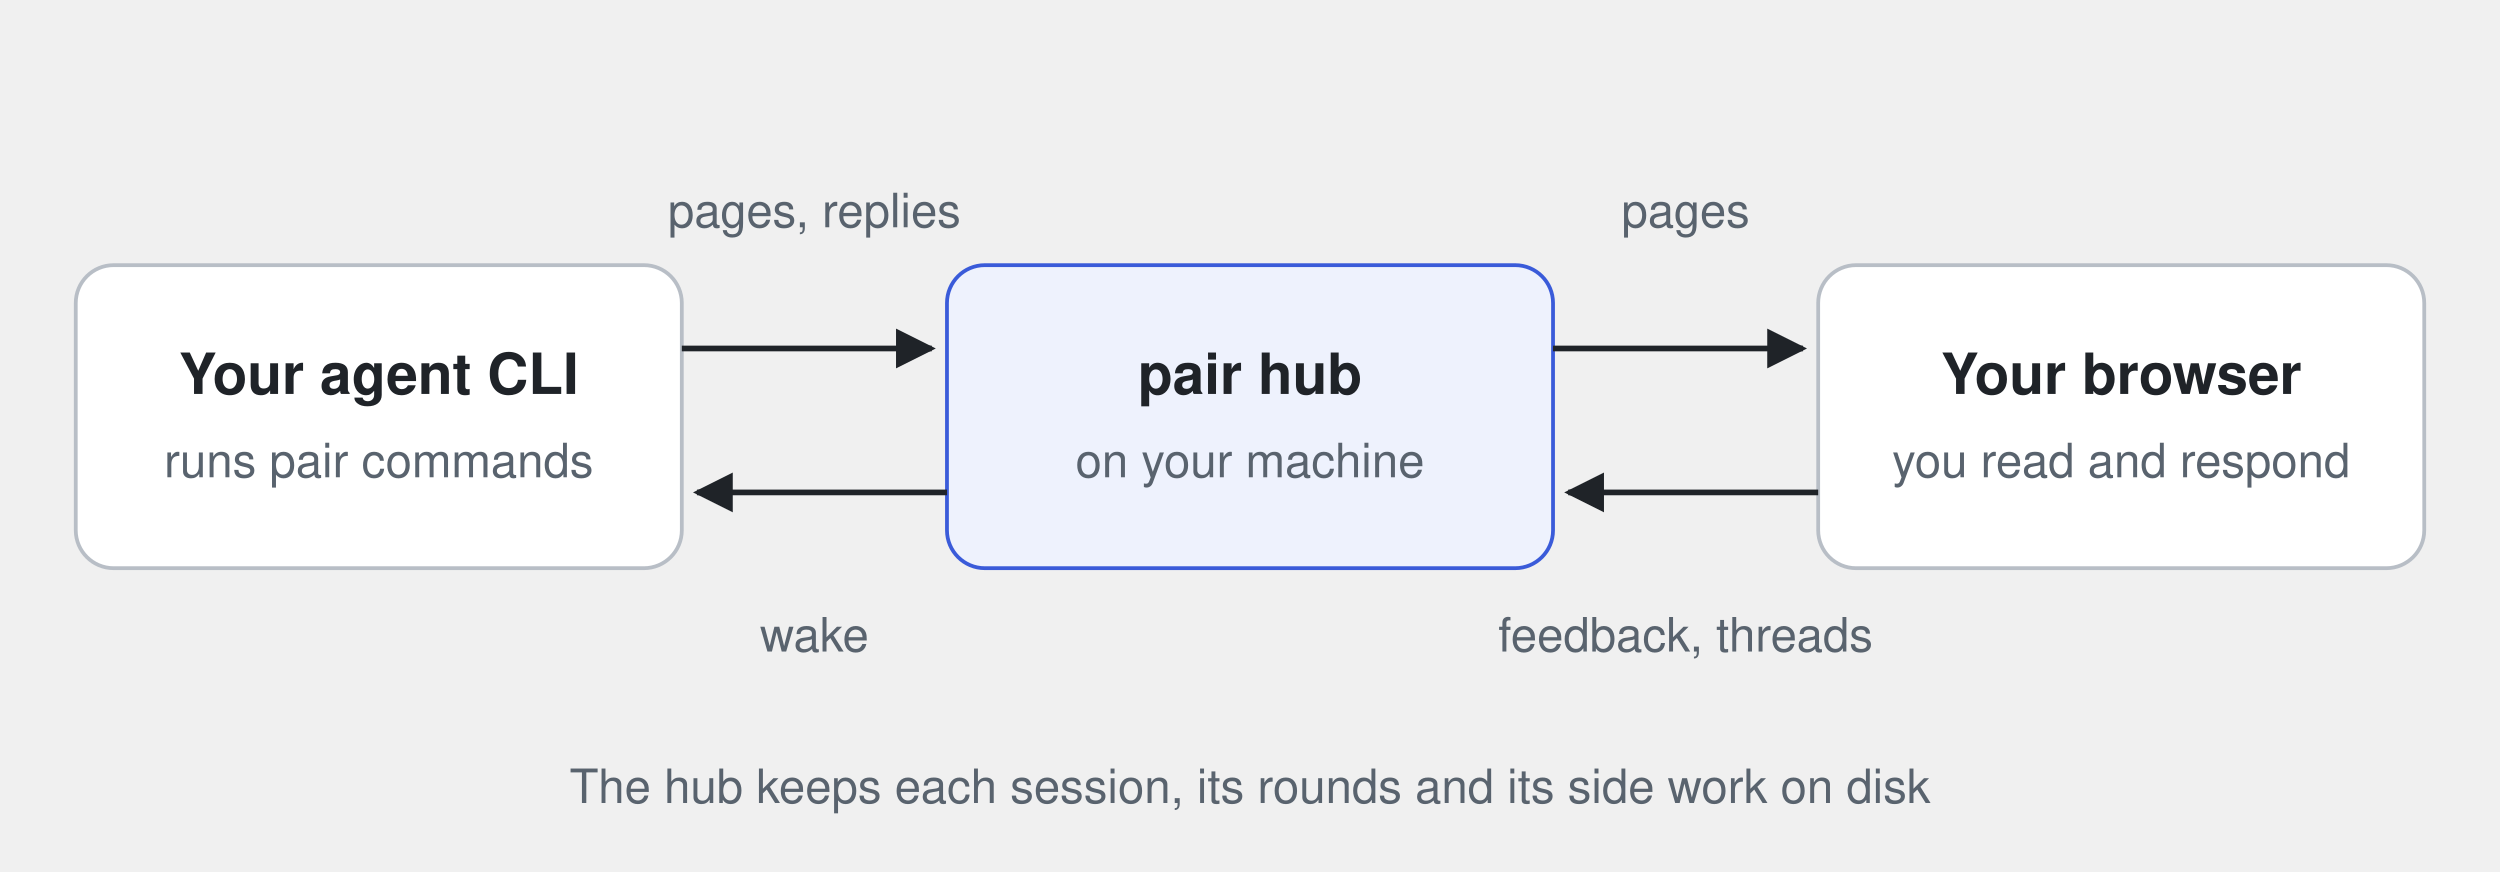
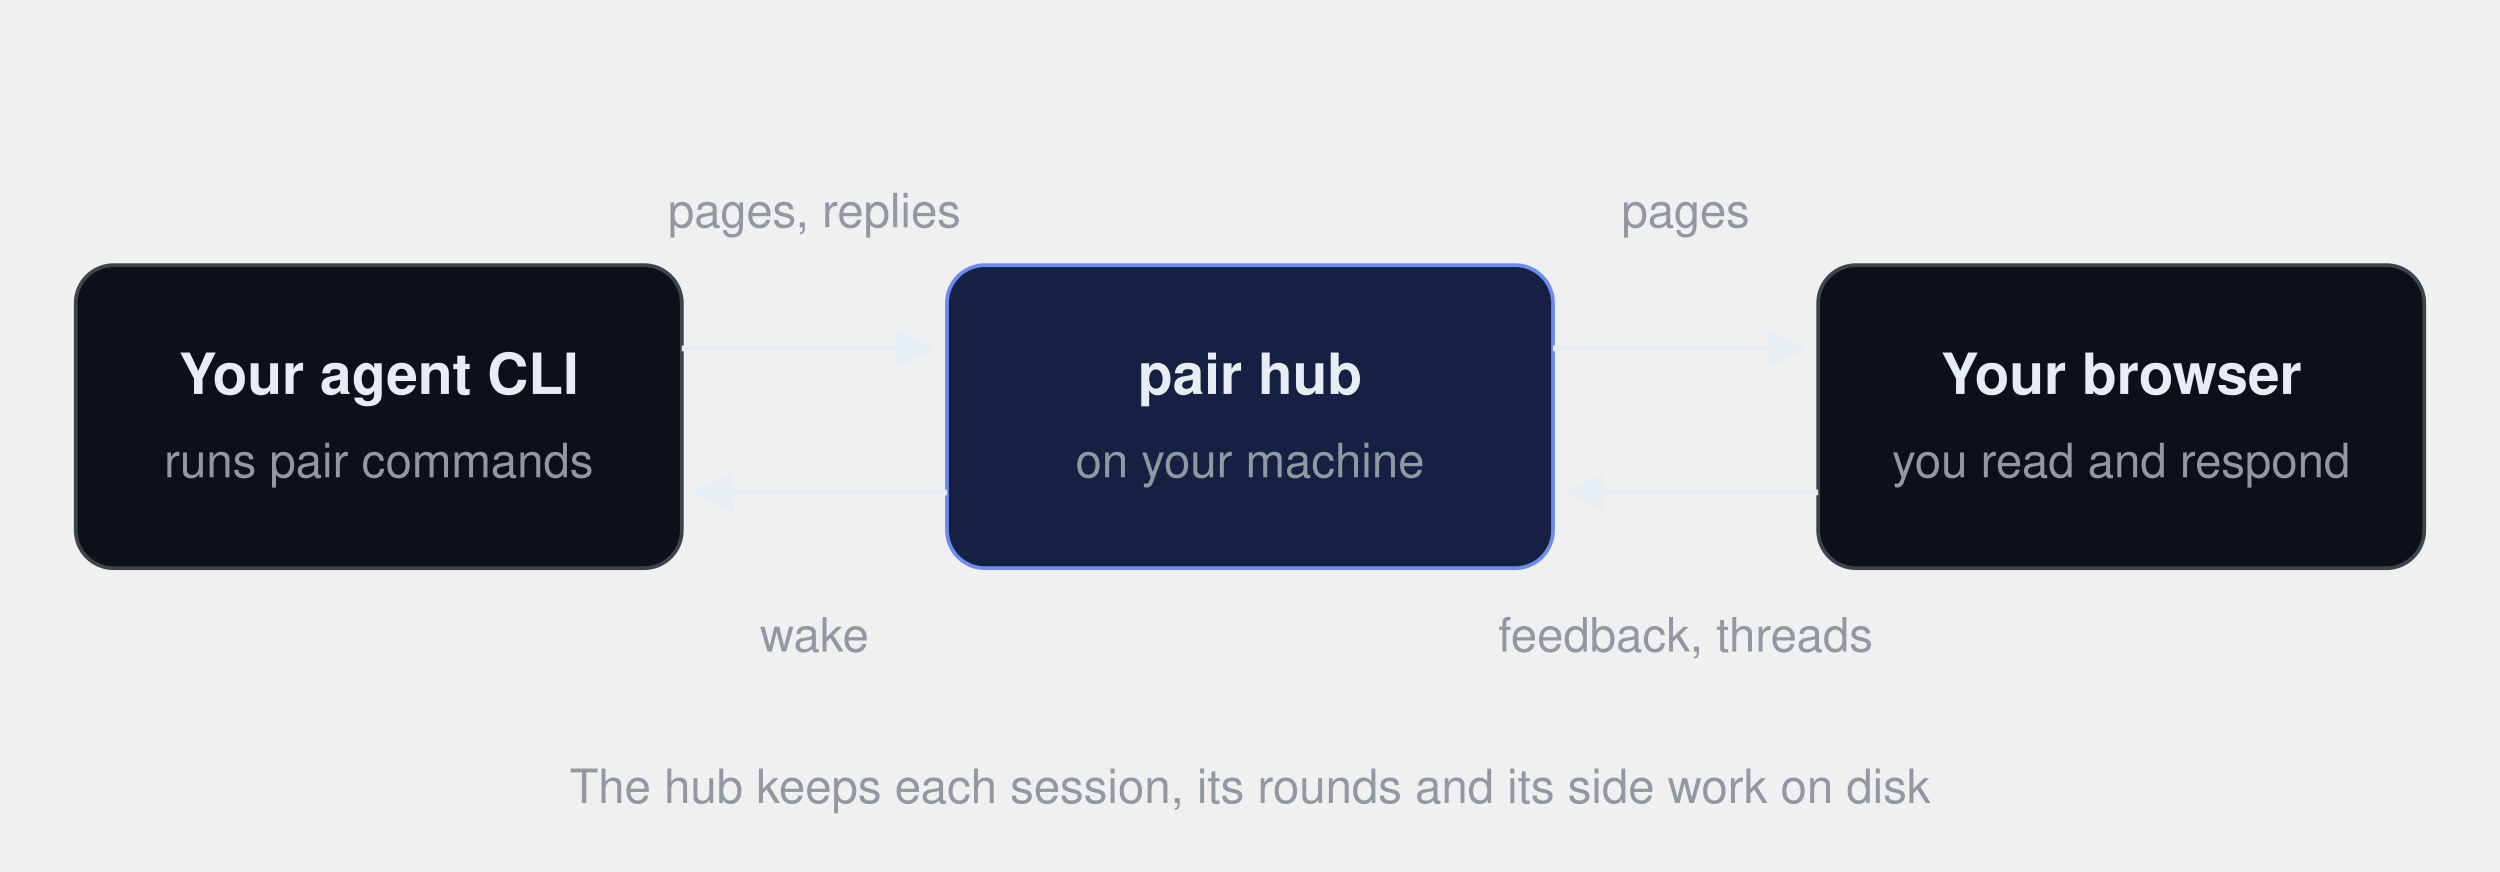
<svg xmlns="http://www.w3.org/2000/svg" viewBox="0 0 660 230" role="img" aria-label="What runs where: your agent CLI, the pair hub on your machine, and your browser">
  <style>
text{font-family:-apple-system,BlinkMacSystemFont,"Segoe UI",Helvetica,Arial,sans-serif;fill:#1f2328;text-anchor:middle;font-size:15px}
.t{font-weight:600}.s{font-size:12.5px;fill:#59636e}.l{text-anchor:start}
.line{fill:none;stroke:#1f2328;stroke-width:1.5}.head{fill:#1f2328}
.box{fill:#ffffff;stroke:#b8bec6}.round{fill:#eef2fd;stroke:#3a5bd9}.side{fill:none;stroke:#8c959f;stroke-dasharray:4 3}.dash{fill:none;stroke:#8c959f;stroke-width:1.5;stroke-dasharray:4 4}
- @media (prefers-color-scheme:dark){text{fill:#e6edf3}.s{fill:#9198a1}.line{stroke:#e6edf3}.head{fill:#e6edf3}.box{fill:#0d1117;stroke:#3d444d}.round{fill:#152042;stroke:#6e8cf0}.side{stroke:#656c76}.dash{stroke:#656c76}}
+ text{fill:#e6edf3}.s{fill:#9198a1}.line{stroke:#e6edf3}.head{fill:#e6edf3}.box{fill:#0d1117;stroke:#3d444d}.round{fill:#152042;stroke:#6e8cf0}.side{stroke:#656c76}.dash{stroke:#656c76}
</style>
  <defs>
    <marker id="a" viewBox="0 0 10 10" refX="9" refY="5" markerWidth="7" markerHeight="7" orient="auto-start-reverse">
      <path d="M0,0 L10,5 L0,10 z" class="head" />
    </marker>
  </defs>
  <rect class="box" x="20" y="70" width="160" height="80" rx="10" />
  <text x="100" y="104" class="t">Your agent CLI</text>
  <text x="100" y="126" class="s">runs pair commands</text>
  <rect class="round" x="250" y="70" width="160" height="80" rx="10" />
  <text x="330" y="104" class="t">pair hub</text>
  <text x="330" y="126" class="s">on your machine</text>
  <rect class="box" x="480" y="70" width="160" height="80" rx="10" />
  <text x="560" y="104" class="t">Your browser</text>
  <text x="560" y="126" class="s">you read and respond</text>
  <path class="line" d="M180 92 H246" marker-end="url(#a)" />
  <text x="215" y="60" class="s">pages, replies</text>
  <path class="line" d="M250 130 H184" marker-end="url(#a)" />
  <text x="215" y="172" class="s">wake</text>
  <path class="line" d="M410 92 H476" marker-end="url(#a)" />
  <text x="445" y="60" class="s">pages</text>
  <path class="line" d="M480 130 H414" marker-end="url(#a)" />
  <text x="445" y="172" class="s">feedback, threads</text>
  <text x="330" y="212" class="s">The hub keeps each session, its rounds and its side work on disk</text>
</svg>
